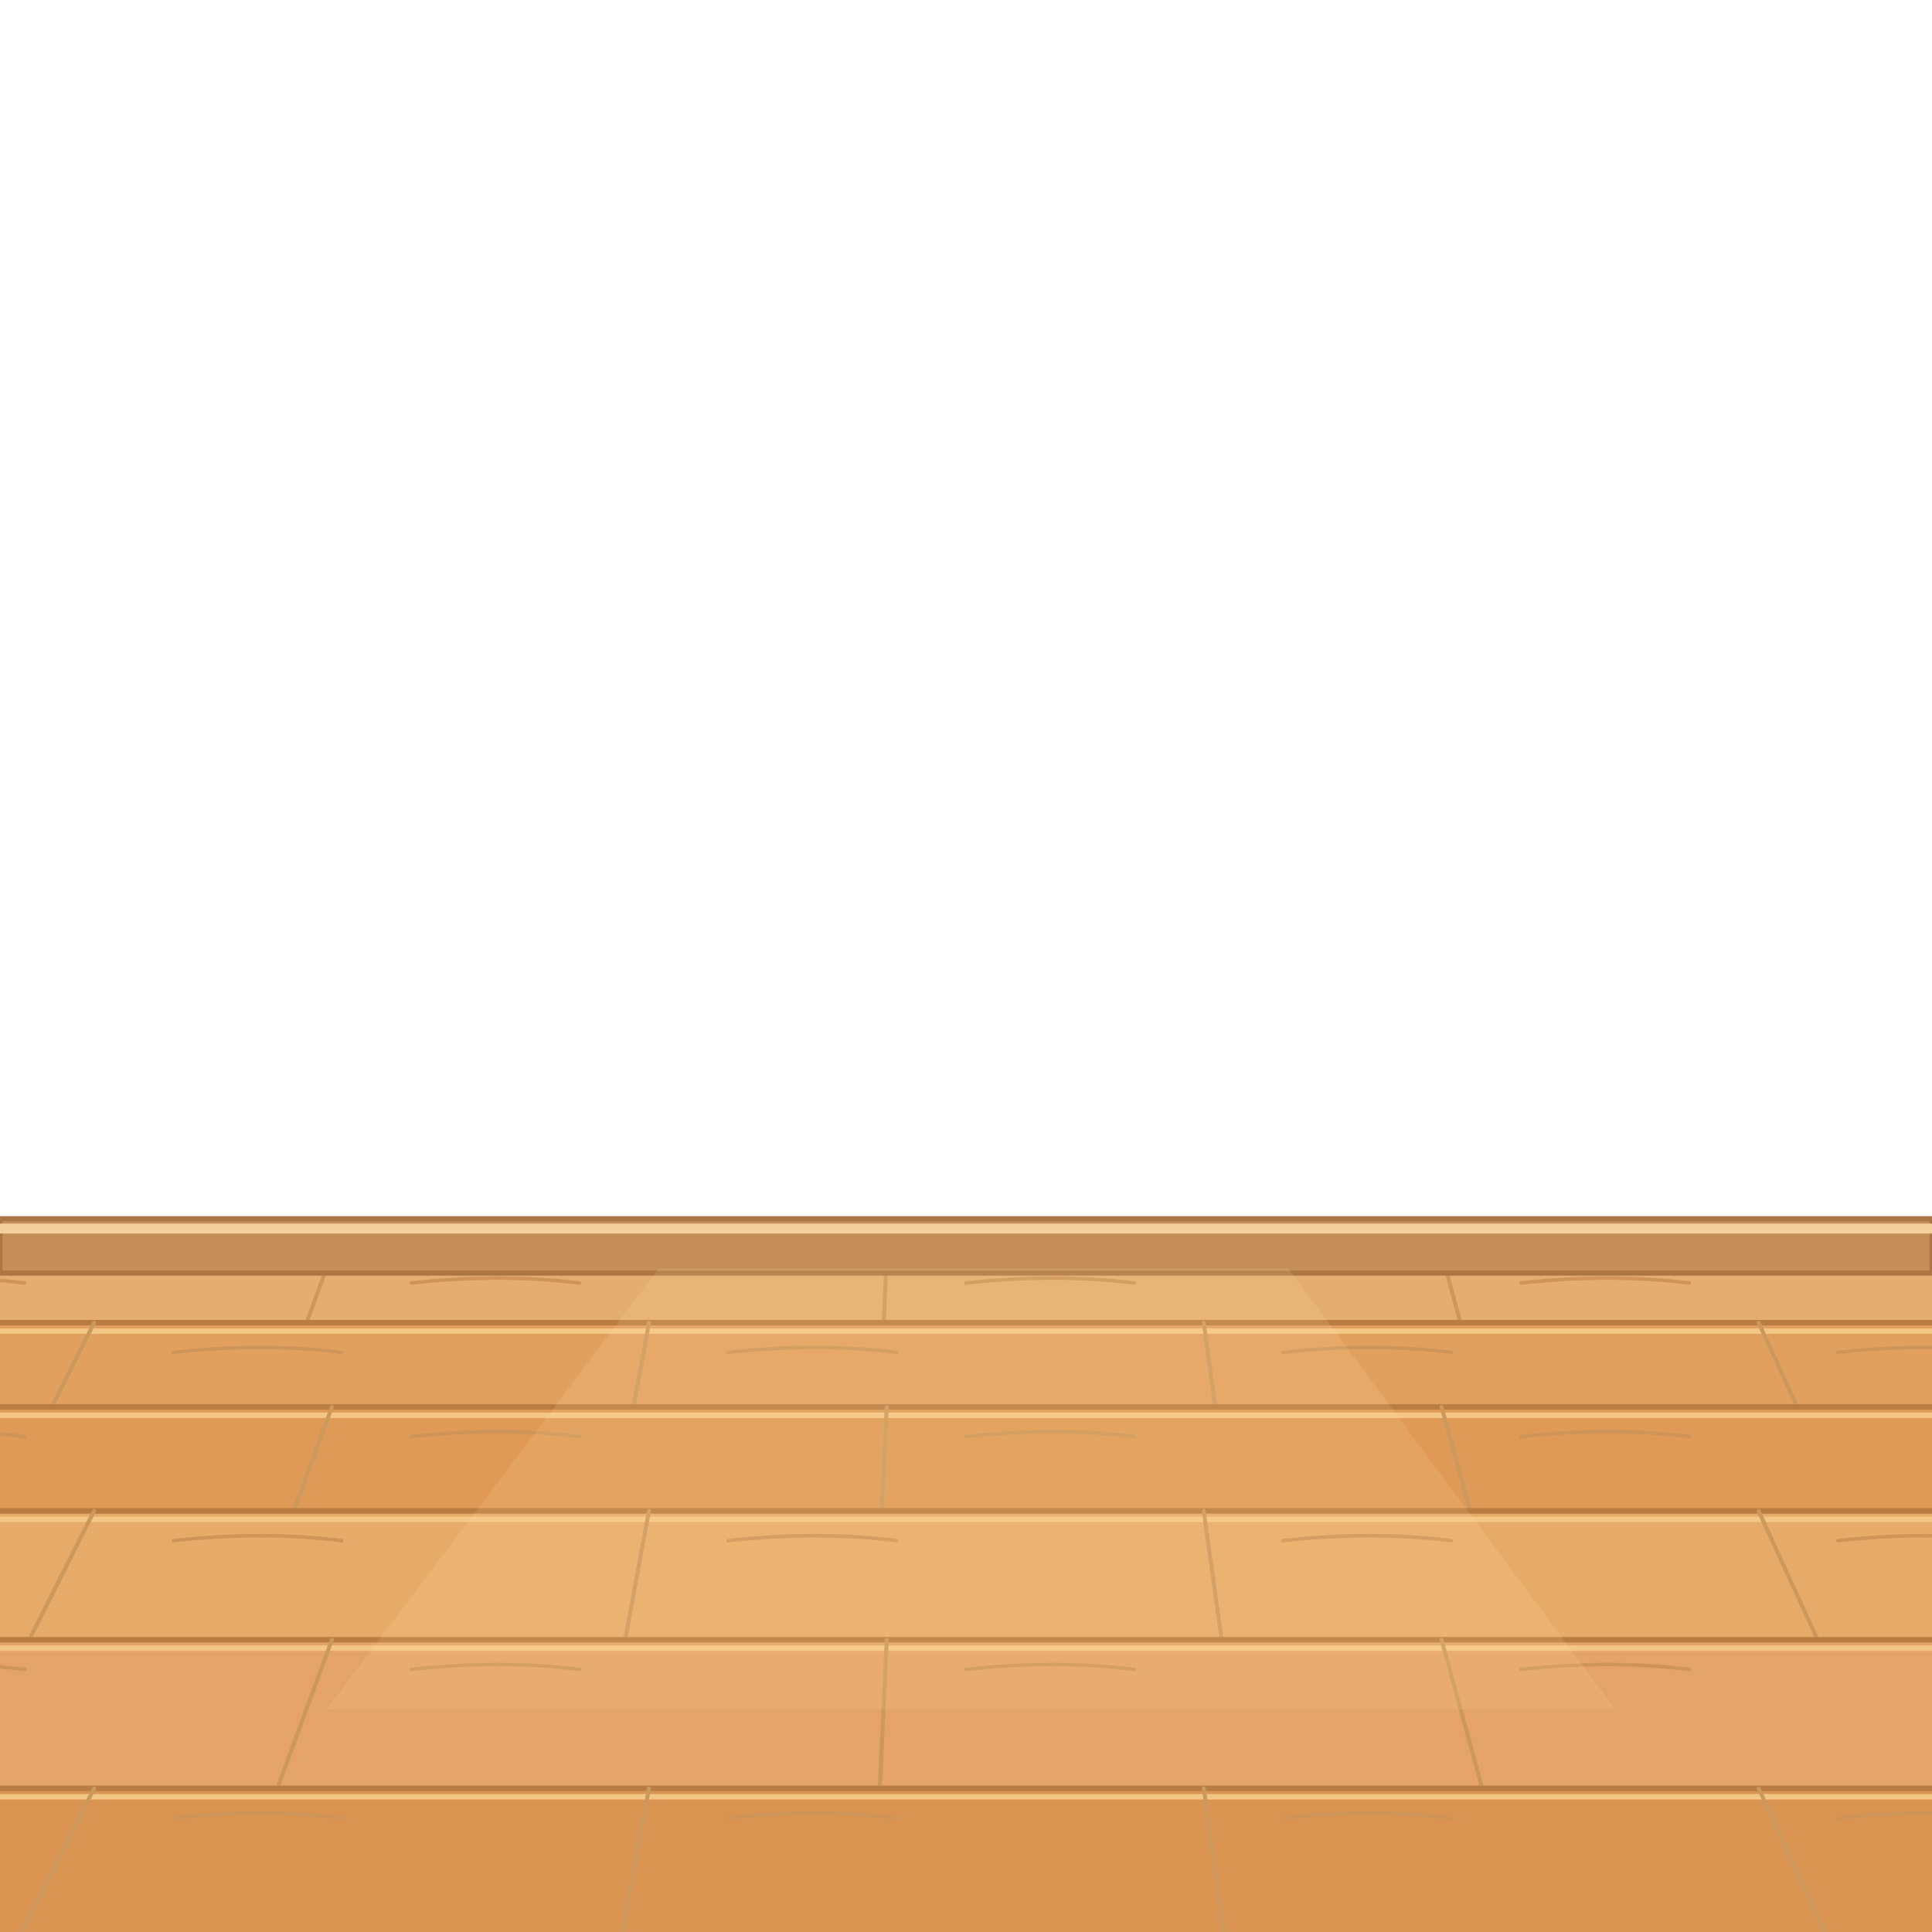
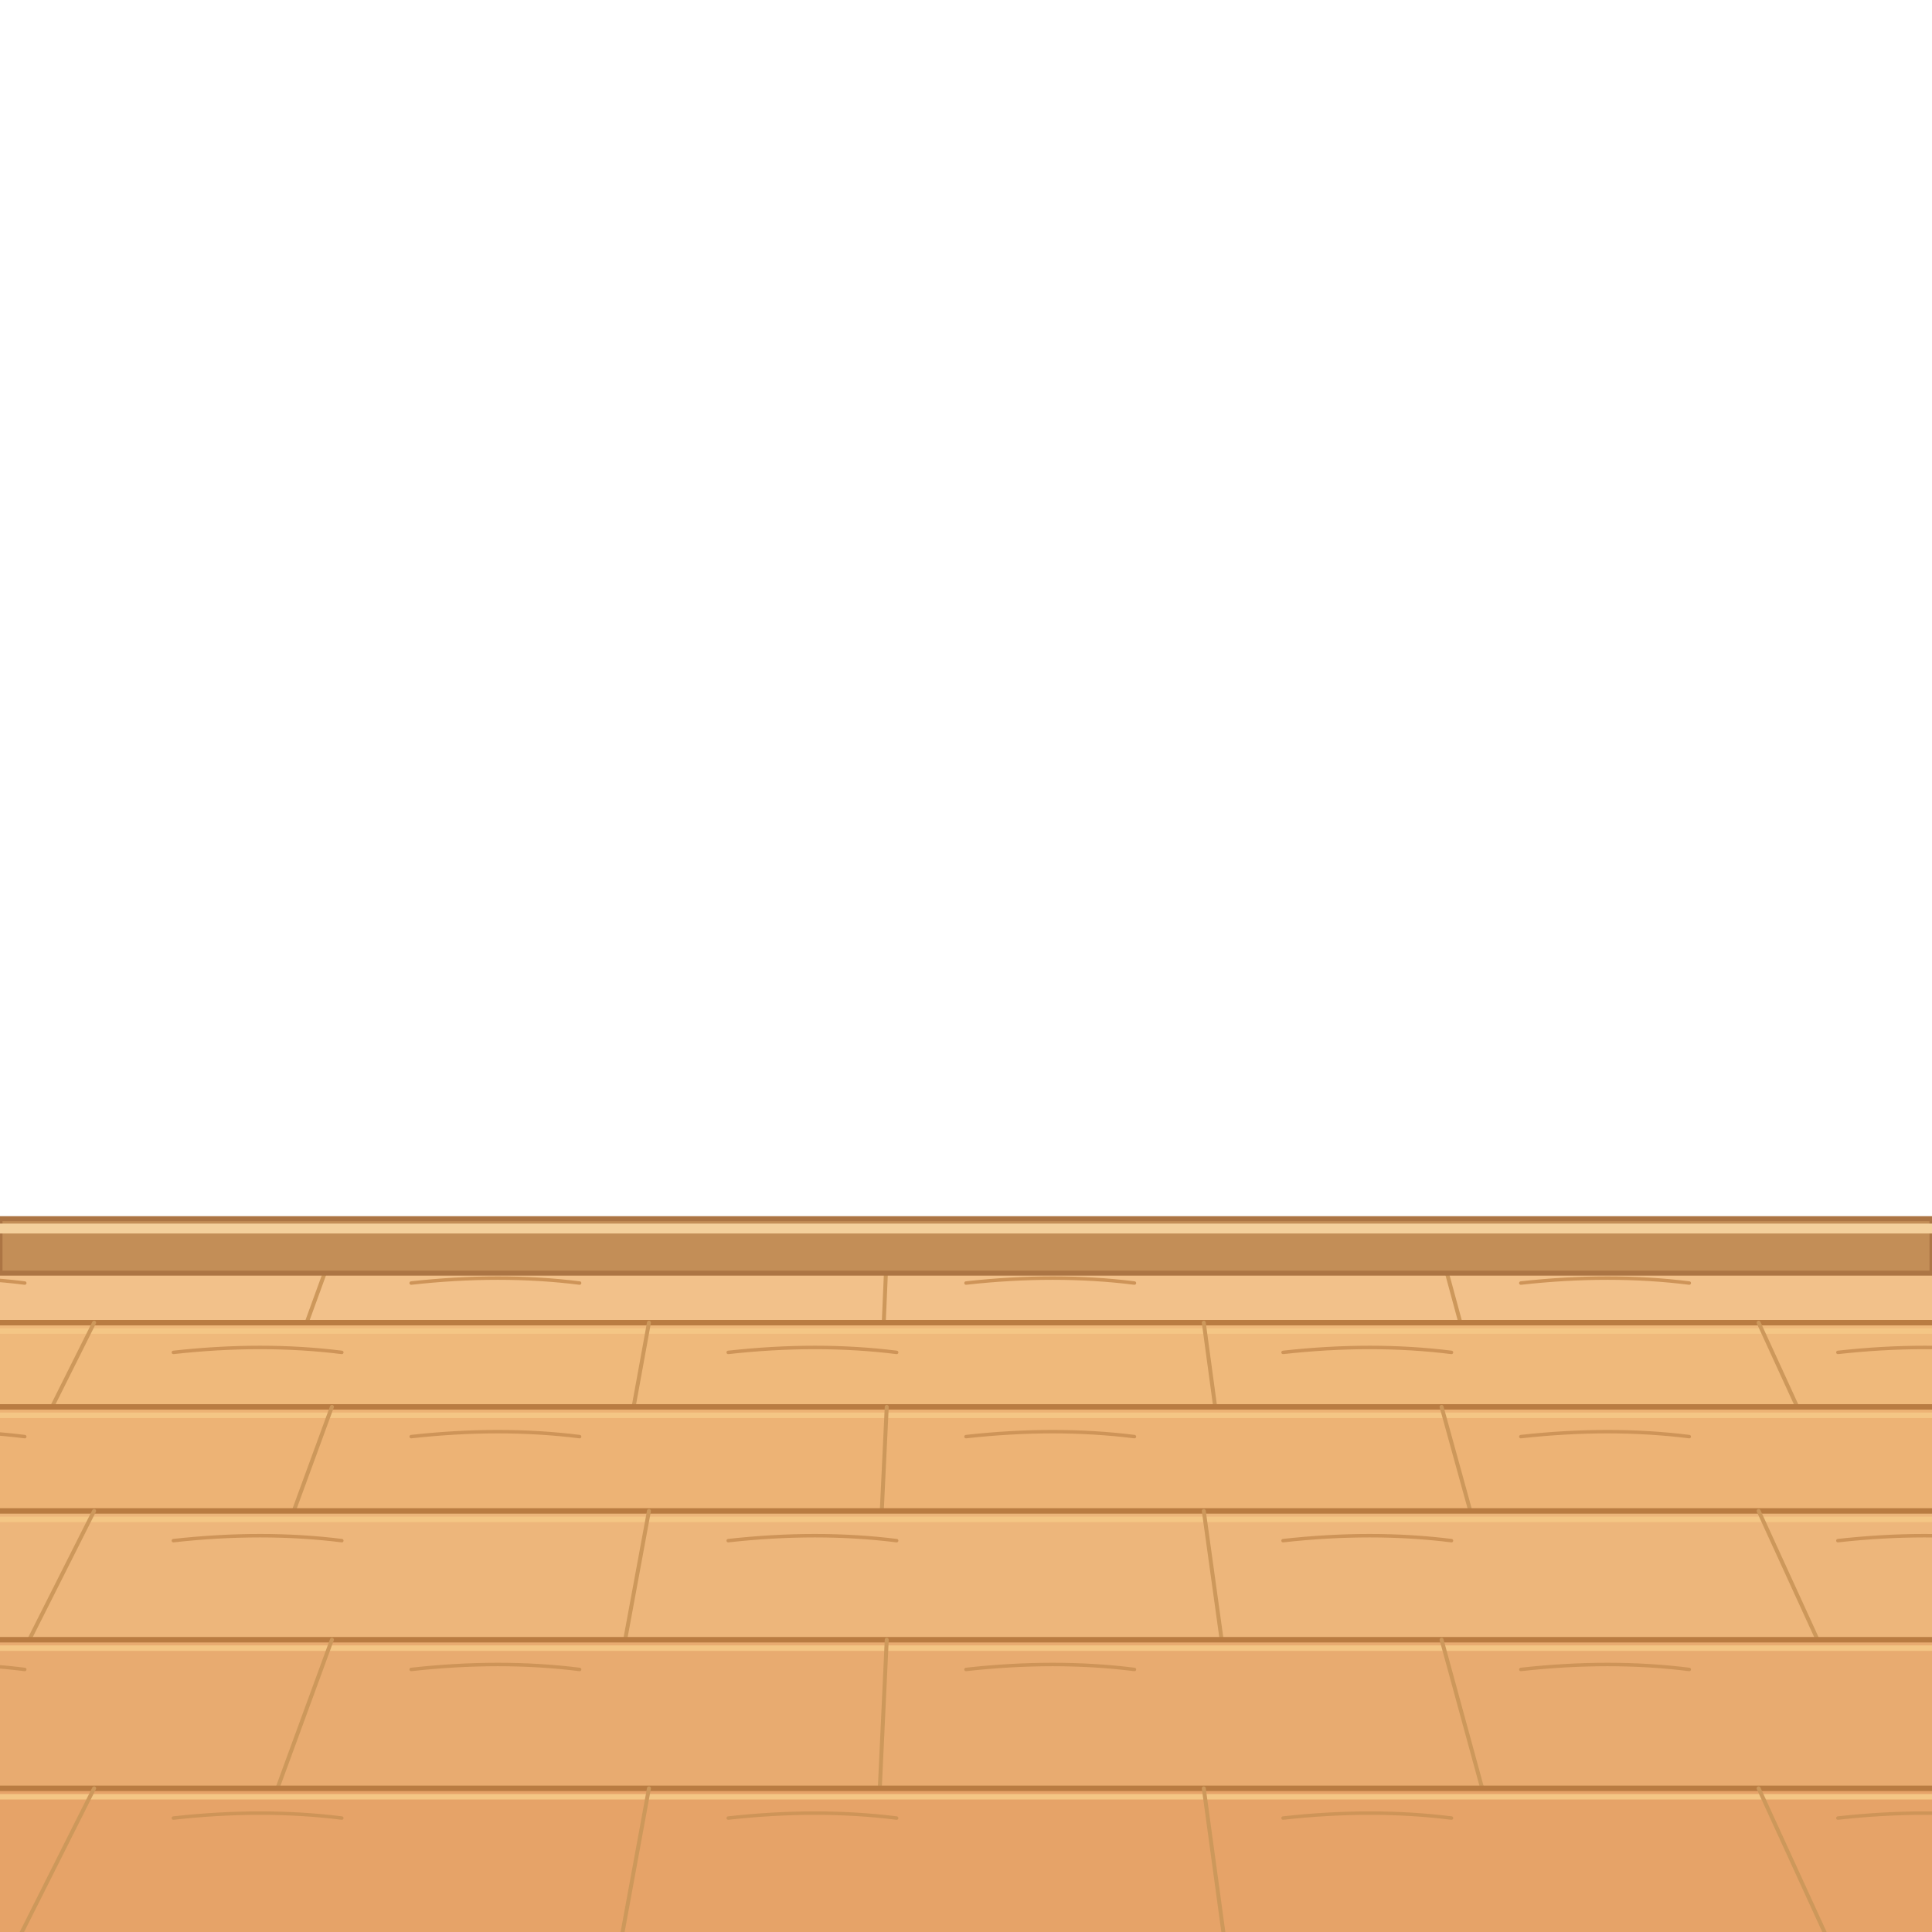
<svg xmlns="http://www.w3.org/2000/svg" width="390" height="390" viewBox="0 0 390 390">
  <g stroke-linecap="round" stroke-linejoin="round">
    <rect x="0" y="253" width="390" height="137" rx="0" fill="#D99453" stroke="none" stroke-width="2" />
-     <rect x="0" y="253" width="390" height="14" rx="0" fill="#E4AE70" stroke="none" stroke-width="2" />
+     <rect x="0" y="253" width="390" height="14" rx="0" fill="#F2C18A" stroke="none" stroke-width="2" />
    <path d="M0 253 L390 253" fill="none" stroke="#B97C42" stroke-width="1.1" />
    <path d="M0 254.7 L390 254.7" fill="none" stroke="#F4C685" stroke-width="1.1" />
    <path d="M-45 253 L-54.6 267" fill="none" stroke="#CD985B" stroke-width="0.8" />
    <path d="M-29 259 q18 -2 34 0" fill="none" stroke="#CE9458" stroke-width="0.7" />
    <path d="M67 253 L61.9 267" fill="none" stroke="#CD985B" stroke-width="0.8" />
    <path d="M83 259 q18 -2 34 0" fill="none" stroke="#CE9458" stroke-width="0.7" />
    <path d="M179 253 L178.4 267" fill="none" stroke="#CD985B" stroke-width="0.8" />
    <path d="M195 259 q18 -2 34 0" fill="none" stroke="#CE9458" stroke-width="0.7" />
    <path d="M291 253 L294.8 267" fill="none" stroke="#CD985B" stroke-width="0.8" />
    <path d="M307 259 q18 -2 34 0" fill="none" stroke="#CE9458" stroke-width="0.7" />
    <path d="M403 253 L411.3 267" fill="none" stroke="#CD985B" stroke-width="0.8" />
    <path d="M419 259 q18 -2 34 0" fill="none" stroke="#CE9458" stroke-width="0.7" />
-     <rect x="0" y="267" width="390" height="17" rx="0" fill="#E2A05F" stroke="none" stroke-width="2" />
+     <rect x="0" y="267" width="390" height="17" rx="0" fill="#EFB97B" stroke="none" stroke-width="2" />
    <path d="M0 267 L390 267" fill="none" stroke="#B97C42" stroke-width="1.1" />
    <path d="M0 268.7 L390 268.7" fill="none" stroke="#F4C685" stroke-width="1.1" />
    <path d="M19 267 L10.5 284" fill="none" stroke="#CD985B" stroke-width="0.8" />
    <path d="M35 273 q18 -2 34 0" fill="none" stroke="#CE9458" stroke-width="0.7" />
    <path d="M131 267 L127.9 284" fill="none" stroke="#CD985B" stroke-width="0.8" />
    <path d="M147 273 q18 -2 34 0" fill="none" stroke="#CE9458" stroke-width="0.7" />
    <path d="M243 267 L245.3 284" fill="none" stroke="#CD985B" stroke-width="0.8" />
    <path d="M259 273 q18 -2 34 0" fill="none" stroke="#CE9458" stroke-width="0.7" />
    <path d="M355 267 L362.8 284" fill="none" stroke="#CD985B" stroke-width="0.8" />
    <path d="M371 273 q18 -2 34 0" fill="none" stroke="#CE9458" stroke-width="0.7" />
-     <rect x="0" y="284" width="390" height="21" rx="0" fill="#DE9A56" stroke="none" stroke-width="2" />
+     <rect x="0" y="284" width="390" height="21" rx="0" fill="#EDB375" stroke="none" stroke-width="2" />
    <path d="M0 284 L390 284" fill="none" stroke="#B97C42" stroke-width="1.1" />
    <path d="M0 285.7 L390 285.7" fill="none" stroke="#F4C685" stroke-width="1.1" />
    <path d="M-45 284 L-59.4 305" fill="none" stroke="#CD985B" stroke-width="0.8" />
    <path d="M-29 290 q18 -2 34 0" fill="none" stroke="#CE9458" stroke-width="0.7" />
    <path d="M67 284 L59.3 305" fill="none" stroke="#CD985B" stroke-width="0.8" />
    <path d="M83 290 q18 -2 34 0" fill="none" stroke="#CE9458" stroke-width="0.7" />
    <path d="M179 284 L178.0 305" fill="none" stroke="#CD985B" stroke-width="0.8" />
    <path d="M195 290 q18 -2 34 0" fill="none" stroke="#CE9458" stroke-width="0.7" />
    <path d="M291 284 L296.8 305" fill="none" stroke="#CD985B" stroke-width="0.8" />
    <path d="M307 290 q18 -2 34 0" fill="none" stroke="#CE9458" stroke-width="0.7" />
    <path d="M403 284 L415.5 305" fill="none" stroke="#CD985B" stroke-width="0.8" />
    <path d="M419 290 q18 -2 34 0" fill="none" stroke="#CE9458" stroke-width="0.7" />
-     <rect x="0" y="305" width="390" height="26" rx="0" fill="#E7AB69" stroke="none" stroke-width="2" />
+     <rect x="0" y="305" width="390" height="26" rx="0" fill="#EDB67B" stroke="none" stroke-width="2" />
    <path d="M0 305 L390 305" fill="none" stroke="#B97C42" stroke-width="1.1" />
    <path d="M0 306.7 L390 306.7" fill="none" stroke="#F4C685" stroke-width="1.1" />
    <path d="M19 305 L5.9 331" fill="none" stroke="#CD985B" stroke-width="0.8" />
    <path d="M35 311 q18 -2 34 0" fill="none" stroke="#CE9458" stroke-width="0.7" />
    <path d="M131 305 L126.2 331" fill="none" stroke="#CD985B" stroke-width="0.8" />
    <path d="M147 311 q18 -2 34 0" fill="none" stroke="#CE9458" stroke-width="0.7" />
    <path d="M243 305 L246.6 331" fill="none" stroke="#CD985B" stroke-width="0.8" />
    <path d="M259 311 q18 -2 34 0" fill="none" stroke="#CE9458" stroke-width="0.7" />
    <path d="M355 305 L366.9 331" fill="none" stroke="#CD985B" stroke-width="0.8" />
    <path d="M371 311 q18 -2 34 0" fill="none" stroke="#CE9458" stroke-width="0.7" />
-     <rect x="0" y="331" width="390" height="30" rx="0" fill="#E4A369" stroke="none" stroke-width="2" />
+     <rect x="0" y="331" width="390" height="30" rx="0" fill="#E8AB70" stroke="none" stroke-width="2" />
    <path d="M0 331 L390 331" fill="none" stroke="#B97C42" stroke-width="1.1" />
    <path d="M0 332.7 L390 332.7" fill="none" stroke="#F4C685" stroke-width="1.1" />
    <path d="M-45 331 L-65.6 361" fill="none" stroke="#CD985B" stroke-width="0.8" />
    <path d="M-29 337 q18 -2 34 0" fill="none" stroke="#CE9458" stroke-width="0.7" />
    <path d="M67 331 L56.0 361" fill="none" stroke="#CD985B" stroke-width="0.8" />
    <path d="M83 337 q18 -2 34 0" fill="none" stroke="#CE9458" stroke-width="0.7" />
    <path d="M179 331 L177.6 361" fill="none" stroke="#CD985B" stroke-width="0.8" />
    <path d="M195 337 q18 -2 34 0" fill="none" stroke="#CE9458" stroke-width="0.7" />
    <path d="M291 331 L299.2 361" fill="none" stroke="#CD985B" stroke-width="0.8" />
    <path d="M307 337 q18 -2 34 0" fill="none" stroke="#CE9458" stroke-width="0.7" />
    <path d="M403 331 L420.8 361" fill="none" stroke="#CD985B" stroke-width="0.8" />
    <path d="M419 337 q18 -2 34 0" fill="none" stroke="#CE9458" stroke-width="0.7" />
-     <rect x="0" y="361" width="390" height="36" rx="0" fill="#DA9452" stroke="none" stroke-width="2" />
+     <rect x="0" y="361" width="390" height="36" rx="0" fill="#E6A368" stroke="none" stroke-width="2" />
    <path d="M0 361 L390 361" fill="none" stroke="#B97C42" stroke-width="1.1" />
    <path d="M0 362.7 L390 362.7" fill="none" stroke="#F4C685" stroke-width="1.1" />
    <path d="M19 361 L0.9 397" fill="none" stroke="#CD985B" stroke-width="0.8" />
    <path d="M35 367 q18 -2 34 0" fill="none" stroke="#CE9458" stroke-width="0.7" />
    <path d="M131 361 L124.4 397" fill="none" stroke="#CD985B" stroke-width="0.8" />
    <path d="M147 367 q18 -2 34 0" fill="none" stroke="#CE9458" stroke-width="0.7" />
    <path d="M243 361 L247.9 397" fill="none" stroke="#CD985B" stroke-width="0.8" />
    <path d="M259 367 q18 -2 34 0" fill="none" stroke="#CE9458" stroke-width="0.7" />
    <path d="M355 361 L371.5 397" fill="none" stroke="#CD985B" stroke-width="0.8" />
    <path d="M371 367 q18 -2 34 0" fill="none" stroke="#CE9458" stroke-width="0.7" />
    <rect x="0" y="246" width="390" height="11" rx="0" fill="#C38E57" stroke="#AC7544" stroke-width="1" />
    <path d="M0 248 L390 248" fill="none" stroke="#F4D09C" stroke-width="2" />
-     <g opacity="0.14">
-       <path d="M133 256 L260 256 L326 345 L66 345 Z" fill="#FFE4AA" stroke="none" stroke-width="2" />
-     </g>
  </g>
</svg>
